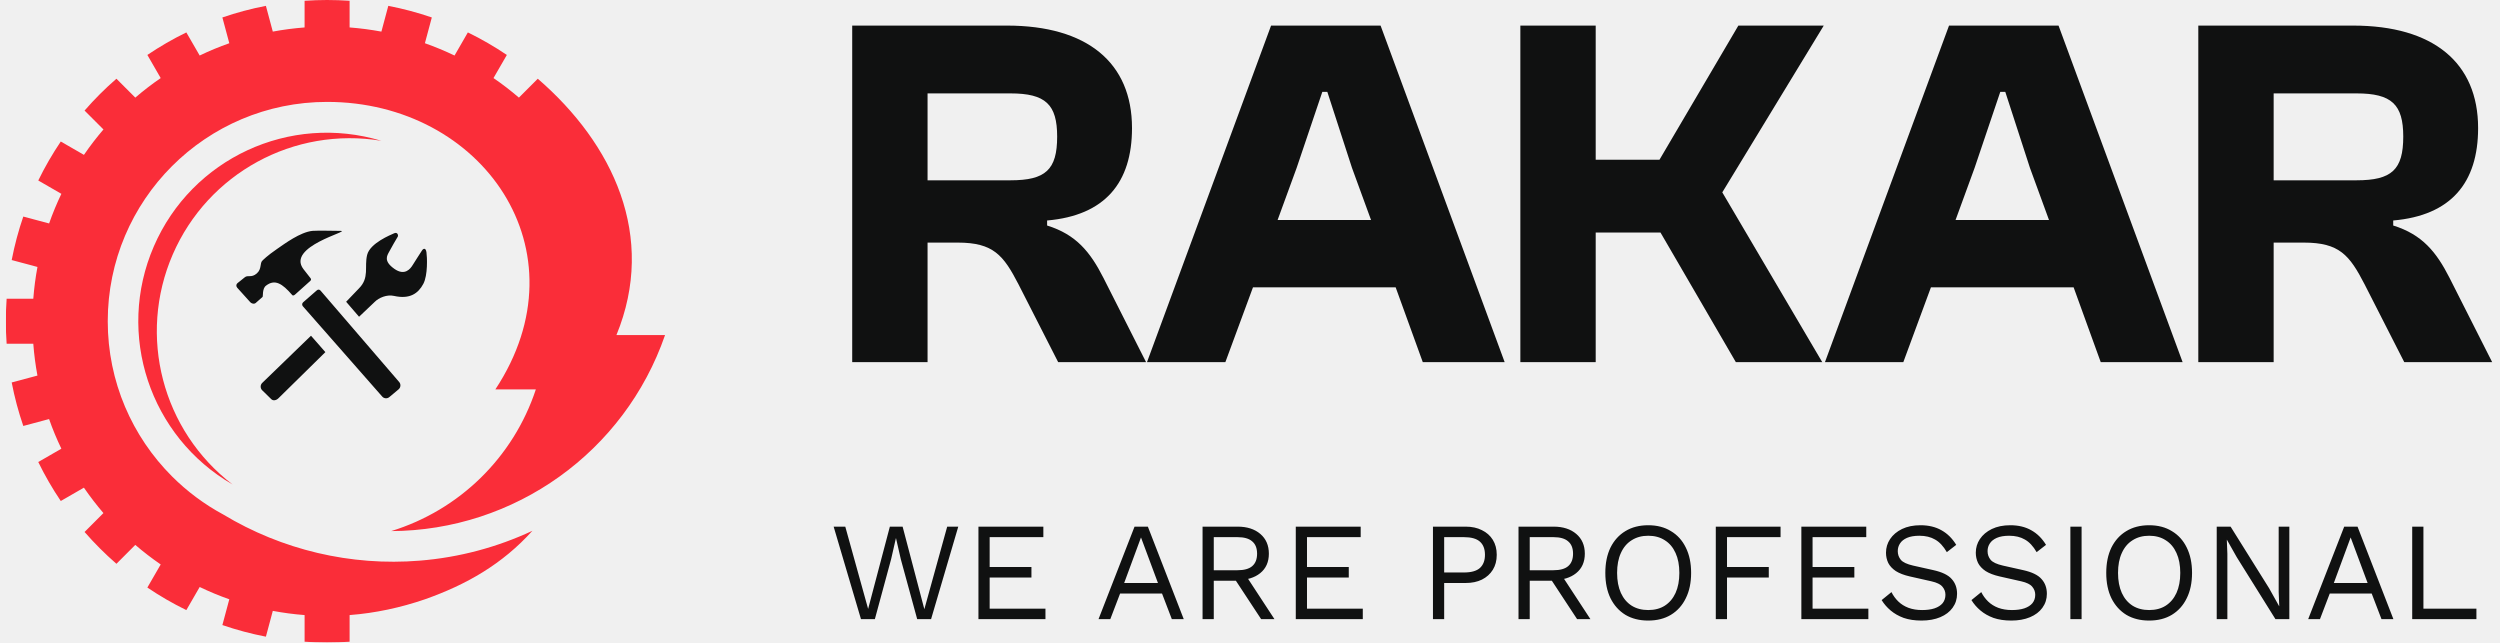
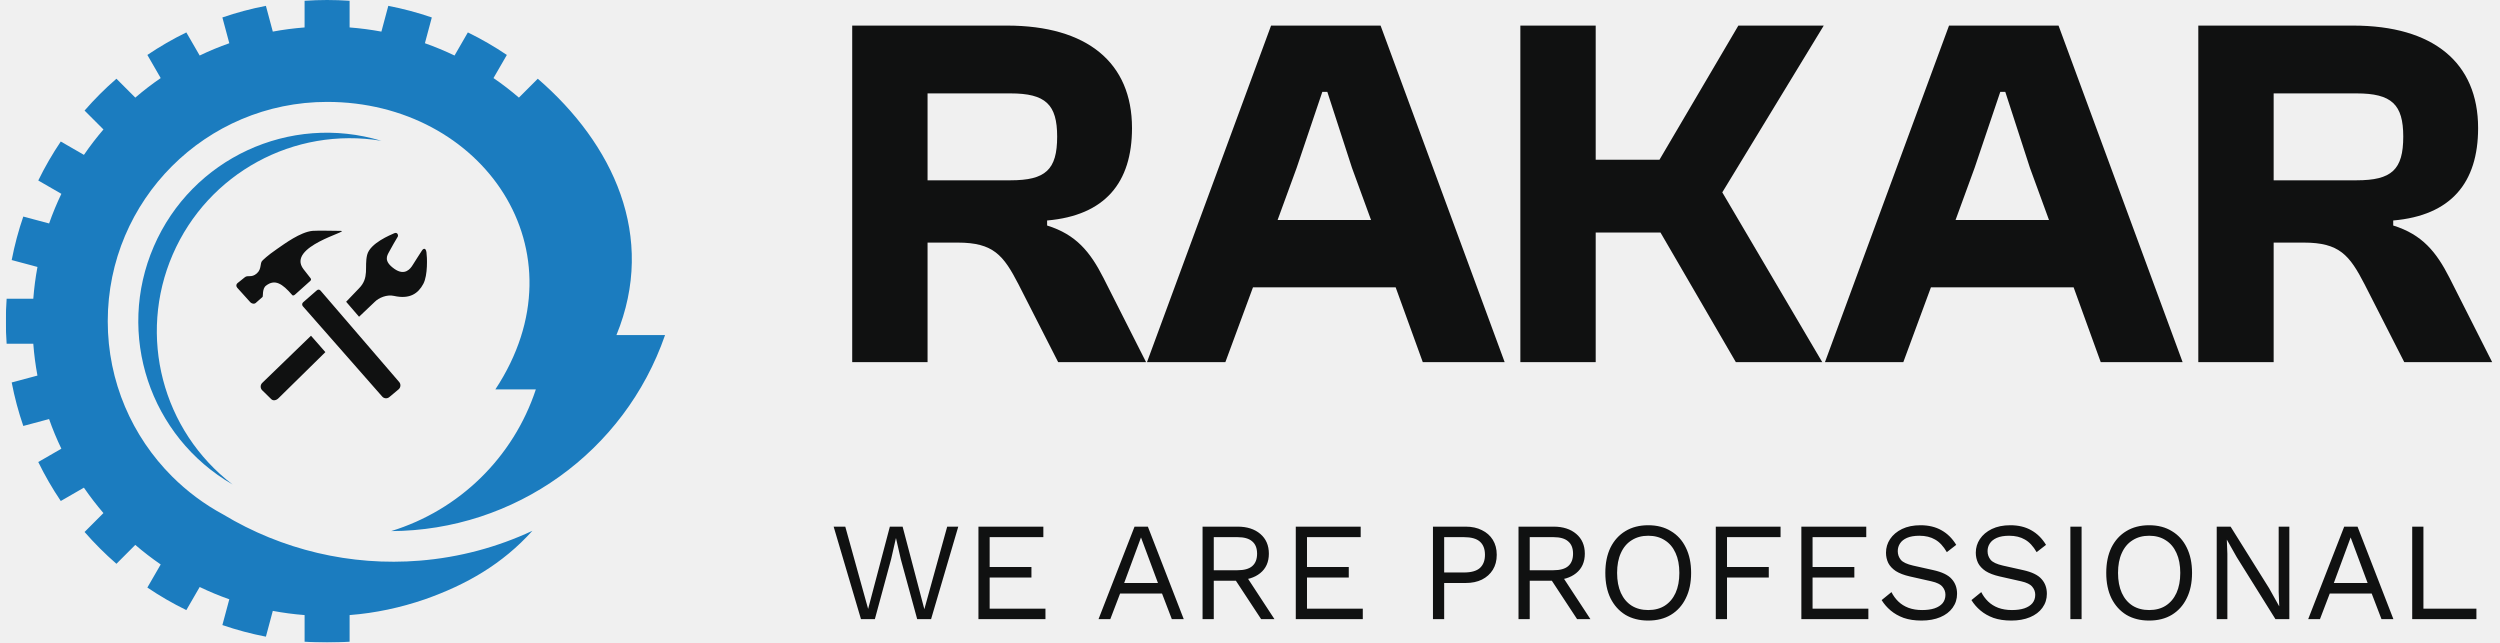
<svg xmlns="http://www.w3.org/2000/svg" width="214" height="55" viewBox="0 0 214 55" fill="none">
  <mask id="mask0_1530_4927" style="mask-type:luminance" maskUnits="userSpaceOnUse" x="0" y="0" width="57" height="55">
    <path d="M26.074 2.349C25.152 2.42 24.243 2.538 23.352 2.705L22.761 0.501C21.486 0.746 20.242 1.08 19.036 1.494L19.628 3.701C18.76 4.006 17.913 4.357 17.093 4.753L15.95 2.775C14.789 3.341 13.676 3.986 12.614 4.703L13.756 6.683C13.002 7.202 12.273 7.76 11.581 8.356L9.966 6.739C8.994 7.584 8.083 8.494 7.239 9.465L8.856 11.081C8.261 11.775 7.703 12.501 7.185 13.256L5.203 12.114C4.487 13.175 3.841 14.29 3.276 15.45L5.253 16.592C4.86 17.413 4.508 18.26 4.203 19.128L1.994 18.537C1.58 19.743 1.247 20.985 1.001 22.26L3.207 22.851C3.039 23.742 2.921 24.651 2.85 25.573H0.568C0.523 26.209 0.5 26.852 0.5 27.5C0.5 28.147 0.523 28.79 0.568 29.426H2.85C2.919 30.348 3.039 31.256 3.205 32.149L1.001 32.739C1.247 34.013 1.58 35.257 1.994 36.462L4.201 35.871C4.505 36.74 4.858 37.586 5.253 38.408L3.276 39.549C3.841 40.709 4.487 41.824 5.203 42.886L7.182 41.744C7.703 42.499 8.261 43.226 8.854 43.919L7.239 45.537C8.083 46.506 8.994 47.414 9.966 48.261L11.581 46.643C12.273 47.239 12.999 47.797 13.756 48.318L12.614 50.294C13.676 51.013 14.789 51.659 15.95 52.224L17.093 50.247C17.913 50.64 18.76 50.995 19.628 51.299L19.036 53.505C20.242 53.919 21.486 54.253 22.761 54.499L23.352 52.292C24.243 52.458 25.152 52.579 26.074 52.65V54.931C26.71 54.977 27.353 55 28.001 55C28.649 55 29.29 54.977 29.926 54.931V52.65C32.118 52.484 34.307 52.011 36.381 51.297C39.916 50.051 43.007 48.289 45.573 45.437C42.567 46.842 39.311 47.717 35.937 47.991C30.006 48.476 24.125 47.064 19.107 44.04C17.49 43.167 16.012 42.065 14.723 40.777C11.325 37.379 9.223 32.685 9.223 27.5C9.223 17.13 17.63 8.723 28.001 8.723C41.285 8.723 50.231 21.468 42.402 33.334H45.868C43.948 39.146 39.33 43.666 33.48 45.463C44.064 45.414 53.466 38.688 56.928 28.684H52.766C56.233 20.229 52.478 12.311 46.034 6.739L44.419 8.356C43.726 7.76 43 7.2 42.243 6.683L43.386 4.703C42.324 3.986 41.21 3.341 40.049 2.775L38.909 4.753C38.086 4.358 37.239 4.006 36.372 3.7L36.963 1.494C35.757 1.08 34.513 0.746 33.239 0.501L32.648 2.706C31.756 2.541 30.848 2.42 29.926 2.349V0.067C29.289 0.024 28.649 0 28.001 0C27.353 0 26.71 0.024 26.073 0.067V2.349H26.074Z" fill="white" />
  </mask>
  <g mask="url(#mask0_1530_4927)">
-     <path d="M56.928 0H0.5V55H56.928V0Z" fill="#FA2D39" />
+     <path d="M56.928 0H0.5V55H56.928V0Z" fill="#1B7CBF" />
  </g>
-   <path fill-rule="evenodd" clip-rule="evenodd" d="M32.648 12.054C24.802 9.681 16.424 13.565 13.17 21.086C9.911 28.607 12.811 37.375 19.909 41.472C13.884 36.864 11.772 28.747 14.785 21.787C17.8 14.827 25.164 10.813 32.648 12.054Z" fill="#FA2D39" />
+   <path fill-rule="evenodd" clip-rule="evenodd" d="M32.648 12.054C24.802 9.681 16.424 13.565 13.17 21.086C9.911 28.607 12.811 37.375 19.909 41.472C13.884 36.864 11.772 28.747 14.785 21.787C17.8 14.827 25.164 10.813 32.648 12.054Z" fill="#1B7CBF" />
  <g clip-path="url(#clip0_1530_4927)">
    <path d="M22.766 24.456C23.53 23.862 24.164 24.272 25.011 25.252C25.106 25.363 25.233 25.233 25.306 25.17C25.379 25.106 26.495 24.101 26.55 24.055C26.604 24.007 26.67 23.916 26.584 23.816C26.377 23.559 26.174 23.3 25.975 23.037C24.494 21.099 30.028 19.784 29.178 19.764C28.745 19.753 27.01 19.732 26.75 19.761C25.699 19.871 24.379 20.854 23.714 21.312C22.845 21.907 22.521 22.256 22.467 22.304C22.222 22.519 22.428 23.014 21.982 23.405C21.511 23.817 21.217 23.505 20.944 23.744C20.809 23.864 20.43 24.148 20.322 24.242C20.213 24.338 20.194 24.499 20.305 24.628C20.305 24.628 21.341 25.771 21.428 25.873C21.514 25.973 21.748 26.06 21.892 25.931C22.037 25.803 22.41 25.478 22.472 25.421C22.536 25.367 22.431 24.715 22.766 24.456ZM27.442 24.88C27.344 24.766 27.222 24.763 27.117 24.856L25.942 25.882C25.897 25.923 25.869 25.98 25.865 26.041C25.861 26.103 25.881 26.163 25.92 26.21L32.716 33.944C32.875 34.127 33.15 34.145 33.331 33.987L34.126 33.321C34.214 33.244 34.267 33.136 34.275 33.019C34.283 32.903 34.245 32.788 34.169 32.7L27.442 24.88ZM36.504 21.589C36.443 21.184 36.233 21.268 36.124 21.439C36.015 21.612 35.534 22.343 35.335 22.674C35.139 23.001 34.654 23.649 33.751 23.009C32.81 22.345 33.137 21.881 33.301 21.569C33.466 21.255 33.971 20.375 34.044 20.266C34.117 20.156 34.032 19.834 33.74 19.969C33.448 20.103 31.673 20.809 31.427 21.82C31.175 22.85 31.638 23.77 30.731 24.683L29.63 25.831L30.735 27.114L32.091 25.827C32.414 25.503 33.103 25.187 33.728 25.33C35.066 25.632 35.796 25.13 36.236 24.299C36.631 23.557 36.565 21.993 36.504 21.589ZM22.441 32.783C22.359 32.866 22.313 32.978 22.313 33.094C22.313 33.21 22.359 33.322 22.441 33.405L23.22 34.167C23.391 34.338 23.661 34.266 23.832 34.094L27.852 30.142L26.621 28.738L22.441 32.783Z" fill="#101111" />
  </g>
  <path d="M79.399 31H72.949V2.19H86.193C93.073 2.19 96.9 5.372 96.9 10.962C96.9 15.649 94.578 18.444 89.633 18.874V19.304C92.127 20.078 93.331 21.583 94.449 23.776L98.104 31H90.579L87.182 24.335C85.892 21.841 85.032 20.766 81.979 20.766H79.399V31ZM79.399 7.995V15.434H86.494C89.504 15.434 90.493 14.531 90.493 11.693C90.493 8.941 89.504 7.995 86.494 7.995H79.399ZM104.891 31H98.183L108.804 2.19H118.178L128.799 31H121.79L119.468 24.593H107.256L104.891 31ZM110.997 14.359L109.363 18.831H117.361L115.727 14.359L113.62 7.866H113.19L110.997 14.359ZM136.592 31H130.142V2.19H136.592V13.671H142.053L148.804 2.19H156.114L147.428 16.466L155.985 31H148.589L142.139 19.906H136.592V31ZM162.924 31H156.216L166.837 2.19H176.211L186.832 31H179.823L177.501 24.593H165.289L162.924 31ZM169.03 14.359L167.396 18.831H175.394L173.76 14.359L171.653 7.866H171.223L169.03 14.359ZM194.625 31H188.175V2.19H201.419C208.299 2.19 212.126 5.372 212.126 10.962C212.126 15.649 209.804 18.444 204.859 18.874V19.304C207.353 20.078 208.557 21.583 209.675 23.776L213.33 31H205.805L202.408 24.335C201.118 21.841 200.258 20.766 197.205 20.766H194.625V31ZM194.625 7.995V15.434H201.72C204.73 15.434 205.719 14.531 205.719 11.693C205.719 8.941 204.73 7.995 201.72 7.995H194.625Z" fill="#101111" />
  <path d="M73.7 53L71.36 45.08H72.356L74.312 52.124L76.172 45.08H77.264L79.124 52.148L81.08 45.08H82.028L79.7 53H78.512L77.108 47.864L76.7 46.076H76.688L76.28 47.864L74.888 53H73.7ZM83.755 53V45.08H89.311V45.98H84.715V48.536H88.291V49.436H84.715V52.1H89.491V53H83.755ZM101.329 53H100.309L99.469 50.804H95.881L95.041 53H94.033L97.117 45.08H98.257L101.329 53ZM96.229 49.904H99.121L97.669 46.004L96.229 49.904ZM105.939 45.08C106.747 45.08 107.395 45.288 107.883 45.704C108.371 46.12 108.615 46.684 108.615 47.396C108.615 48.108 108.367 48.664 107.871 49.064C107.383 49.456 106.735 49.652 105.927 49.652L105.843 49.712H103.899V53H102.939V45.08H105.939ZM105.927 48.812C106.495 48.812 106.915 48.696 107.187 48.464C107.467 48.224 107.607 47.868 107.607 47.396C107.607 46.924 107.467 46.572 107.187 46.34C106.915 46.1 106.495 45.98 105.927 45.98H103.899V48.812H105.927ZM106.479 49.004L109.095 53H107.955L105.675 49.532L106.479 49.004ZM110.919 53V45.08H116.475V45.98H111.879V48.536H115.455V49.436H111.879V52.1H116.655V53H110.919ZM125.457 45.08C125.993 45.08 126.457 45.18 126.849 45.38C127.249 45.572 127.561 45.848 127.785 46.208C128.009 46.568 128.121 46.996 128.121 47.492C128.121 47.988 128.009 48.416 127.785 48.776C127.561 49.136 127.249 49.416 126.849 49.616C126.457 49.808 125.993 49.904 125.457 49.904H123.621V53H122.661V45.08H125.457ZM125.313 49.004C125.937 49.004 126.393 48.876 126.681 48.62C126.969 48.356 127.113 47.98 127.113 47.492C127.113 46.996 126.969 46.62 126.681 46.364C126.393 46.108 125.937 45.98 125.313 45.98H123.621V49.004H125.313ZM132.985 45.08C133.793 45.08 134.441 45.288 134.929 45.704C135.417 46.12 135.661 46.684 135.661 47.396C135.661 48.108 135.413 48.664 134.917 49.064C134.429 49.456 133.781 49.652 132.973 49.652L132.889 49.712H130.945V53H129.985V45.08H132.985ZM132.973 48.812C133.541 48.812 133.961 48.696 134.233 48.464C134.513 48.224 134.653 47.868 134.653 47.396C134.653 46.924 134.513 46.572 134.233 46.34C133.961 46.1 133.541 45.98 132.973 45.98H130.945V48.812H132.973ZM133.525 49.004L136.141 53H135.001L132.721 49.532L133.525 49.004ZM141.088 44.96C141.84 44.96 142.488 45.128 143.032 45.464C143.584 45.792 144.008 46.26 144.304 46.868C144.608 47.476 144.76 48.2 144.76 49.04C144.76 49.88 144.608 50.604 144.304 51.212C144.008 51.82 143.584 52.292 143.032 52.628C142.488 52.956 141.84 53.12 141.088 53.12C140.336 53.12 139.684 52.956 139.132 52.628C138.588 52.292 138.164 51.82 137.86 51.212C137.564 50.604 137.416 49.88 137.416 49.04C137.416 48.2 137.564 47.476 137.86 46.868C138.164 46.26 138.588 45.792 139.132 45.464C139.684 45.128 140.336 44.96 141.088 44.96ZM141.088 45.86C140.544 45.86 140.072 45.988 139.672 46.244C139.272 46.492 138.964 46.856 138.748 47.336C138.532 47.808 138.424 48.376 138.424 49.04C138.424 49.704 138.532 50.276 138.748 50.756C138.964 51.228 139.272 51.592 139.672 51.848C140.072 52.096 140.544 52.22 141.088 52.22C141.64 52.22 142.112 52.096 142.504 51.848C142.904 51.592 143.212 51.228 143.428 50.756C143.644 50.276 143.752 49.704 143.752 49.04C143.752 48.376 143.644 47.808 143.428 47.336C143.212 46.856 142.904 46.492 142.504 46.244C142.112 45.988 141.64 45.86 141.088 45.86ZM152.416 45.98H147.832V48.536H151.408V49.436H147.832V53H146.872V45.08H152.416V45.98ZM154.196 53V45.08H159.752V45.98H155.156V48.536H158.732V49.436H155.156V52.1H159.932V53H154.196ZM164.393 44.96C165.089 44.96 165.689 45.104 166.193 45.392C166.697 45.672 167.117 46.088 167.453 46.64L166.649 47.264C166.353 46.752 166.017 46.392 165.641 46.184C165.273 45.968 164.825 45.86 164.297 45.86C163.873 45.86 163.521 45.92 163.241 46.04C162.969 46.16 162.769 46.32 162.641 46.52C162.513 46.712 162.449 46.932 162.449 47.18C162.449 47.46 162.537 47.708 162.713 47.924C162.889 48.132 163.241 48.296 163.769 48.416L165.485 48.8C166.245 48.968 166.773 49.224 167.069 49.568C167.373 49.904 167.525 50.324 167.525 50.828C167.525 51.276 167.397 51.676 167.141 52.028C166.893 52.372 166.541 52.64 166.085 52.832C165.629 53.024 165.093 53.12 164.477 53.12C163.901 53.12 163.393 53.044 162.953 52.892C162.521 52.732 162.149 52.52 161.837 52.256C161.525 51.992 161.269 51.696 161.069 51.368L161.909 50.684C162.061 50.988 162.257 51.256 162.497 51.488C162.737 51.72 163.025 51.9 163.361 52.028C163.705 52.156 164.097 52.22 164.537 52.22C164.945 52.22 165.297 52.172 165.593 52.076C165.897 51.972 166.129 51.824 166.289 51.632C166.449 51.432 166.529 51.192 166.529 50.912C166.529 50.656 166.445 50.428 166.277 50.228C166.109 50.02 165.793 49.864 165.329 49.76L163.469 49.34C162.981 49.228 162.585 49.076 162.281 48.884C161.985 48.684 161.769 48.452 161.633 48.188C161.505 47.916 161.441 47.624 161.441 47.312C161.441 46.888 161.557 46.5 161.789 46.148C162.029 45.788 162.369 45.5 162.809 45.284C163.257 45.068 163.785 44.96 164.393 44.96ZM172.08 44.96C172.776 44.96 173.376 45.104 173.88 45.392C174.384 45.672 174.804 46.088 175.14 46.64L174.336 47.264C174.04 46.752 173.704 46.392 173.328 46.184C172.96 45.968 172.512 45.86 171.984 45.86C171.56 45.86 171.208 45.92 170.928 46.04C170.656 46.16 170.456 46.32 170.328 46.52C170.2 46.712 170.136 46.932 170.136 47.18C170.136 47.46 170.224 47.708 170.4 47.924C170.576 48.132 170.928 48.296 171.456 48.416L173.172 48.8C173.932 48.968 174.46 49.224 174.756 49.568C175.06 49.904 175.212 50.324 175.212 50.828C175.212 51.276 175.084 51.676 174.828 52.028C174.58 52.372 174.228 52.64 173.772 52.832C173.316 53.024 172.78 53.12 172.164 53.12C171.588 53.12 171.08 53.044 170.64 52.892C170.208 52.732 169.836 52.52 169.524 52.256C169.212 51.992 168.956 51.696 168.756 51.368L169.596 50.684C169.748 50.988 169.944 51.256 170.184 51.488C170.424 51.72 170.712 51.9 171.048 52.028C171.392 52.156 171.784 52.22 172.224 52.22C172.632 52.22 172.984 52.172 173.28 52.076C173.584 51.972 173.816 51.824 173.976 51.632C174.136 51.432 174.216 51.192 174.216 50.912C174.216 50.656 174.132 50.428 173.964 50.228C173.796 50.02 173.48 49.864 173.016 49.76L171.156 49.34C170.668 49.228 170.272 49.076 169.968 48.884C169.672 48.684 169.456 48.452 169.32 48.188C169.192 47.916 169.128 47.624 169.128 47.312C169.128 46.888 169.244 46.5 169.476 46.148C169.716 45.788 170.056 45.5 170.496 45.284C170.944 45.068 171.472 44.96 172.08 44.96ZM178.184 45.08V53H177.224V45.08H178.184ZM183.967 44.96C184.719 44.96 185.367 45.128 185.911 45.464C186.463 45.792 186.887 46.26 187.183 46.868C187.487 47.476 187.639 48.2 187.639 49.04C187.639 49.88 187.487 50.604 187.183 51.212C186.887 51.82 186.463 52.292 185.911 52.628C185.367 52.956 184.719 53.12 183.967 53.12C183.215 53.12 182.563 52.956 182.011 52.628C181.467 52.292 181.043 51.82 180.739 51.212C180.443 50.604 180.295 49.88 180.295 49.04C180.295 48.2 180.443 47.476 180.739 46.868C181.043 46.26 181.467 45.792 182.011 45.464C182.563 45.128 183.215 44.96 183.967 44.96ZM183.967 45.86C183.423 45.86 182.951 45.988 182.551 46.244C182.151 46.492 181.843 46.856 181.627 47.336C181.411 47.808 181.303 48.376 181.303 49.04C181.303 49.704 181.411 50.276 181.627 50.756C181.843 51.228 182.151 51.592 182.551 51.848C182.951 52.096 183.423 52.22 183.967 52.22C184.519 52.22 184.991 52.096 185.383 51.848C185.783 51.592 186.091 51.228 186.307 50.756C186.523 50.276 186.631 49.704 186.631 49.04C186.631 48.376 186.523 47.808 186.307 47.336C186.091 46.856 185.783 46.492 185.383 46.244C184.991 45.988 184.519 45.86 183.967 45.86ZM195.967 45.08V53H194.779L191.467 47.696L190.627 46.208H190.615L190.663 47.408V53H189.751V45.08H190.939L194.239 50.36L195.091 51.884H195.103L195.055 50.672V45.08H195.967ZM204.876 53H203.856L203.016 50.804H199.428L198.588 53H197.58L200.664 45.08H201.804L204.876 53ZM199.776 49.904H202.668L201.216 46.004L199.776 49.904ZM207.445 52.1H211.981V53H206.485V45.08H207.445V52.1Z" fill="#101111" />
  <defs>
    <clipPath id="clip0_1530_4927">
      <rect width="16.387" height="16.387" fill="white" transform="translate(20.1973 18.8115)" />
    </clipPath>
  </defs>
</svg>
